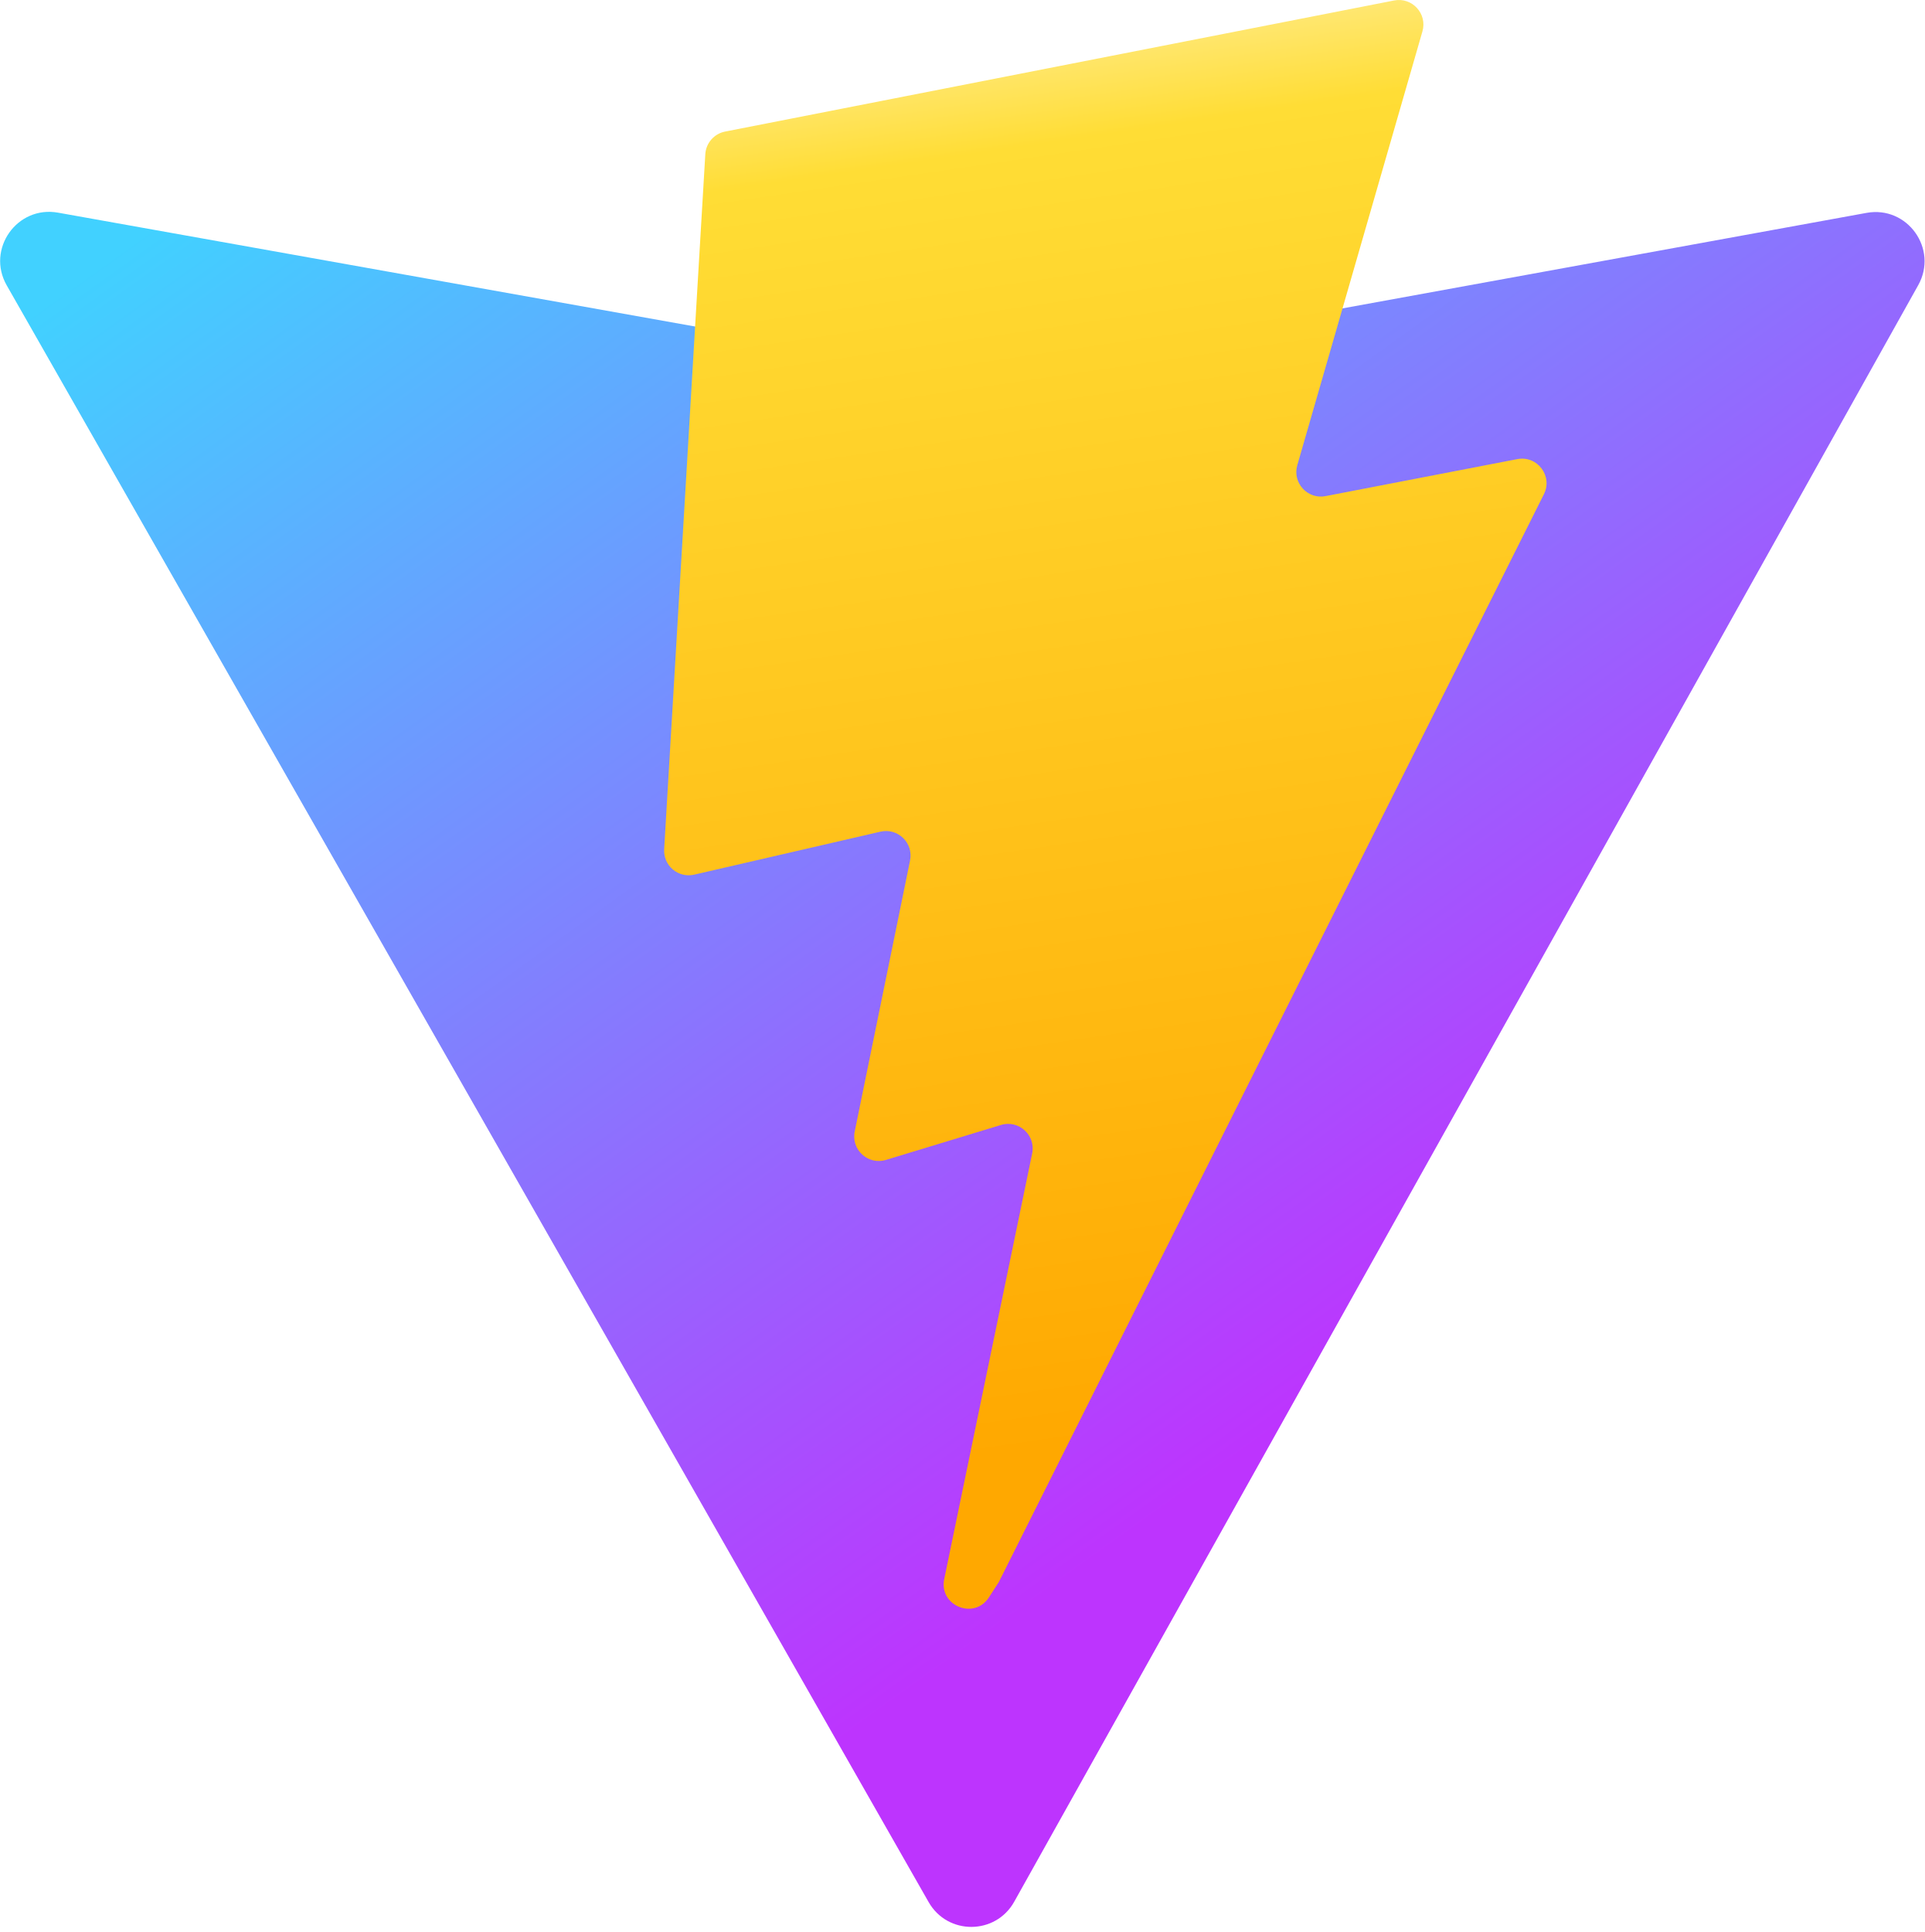
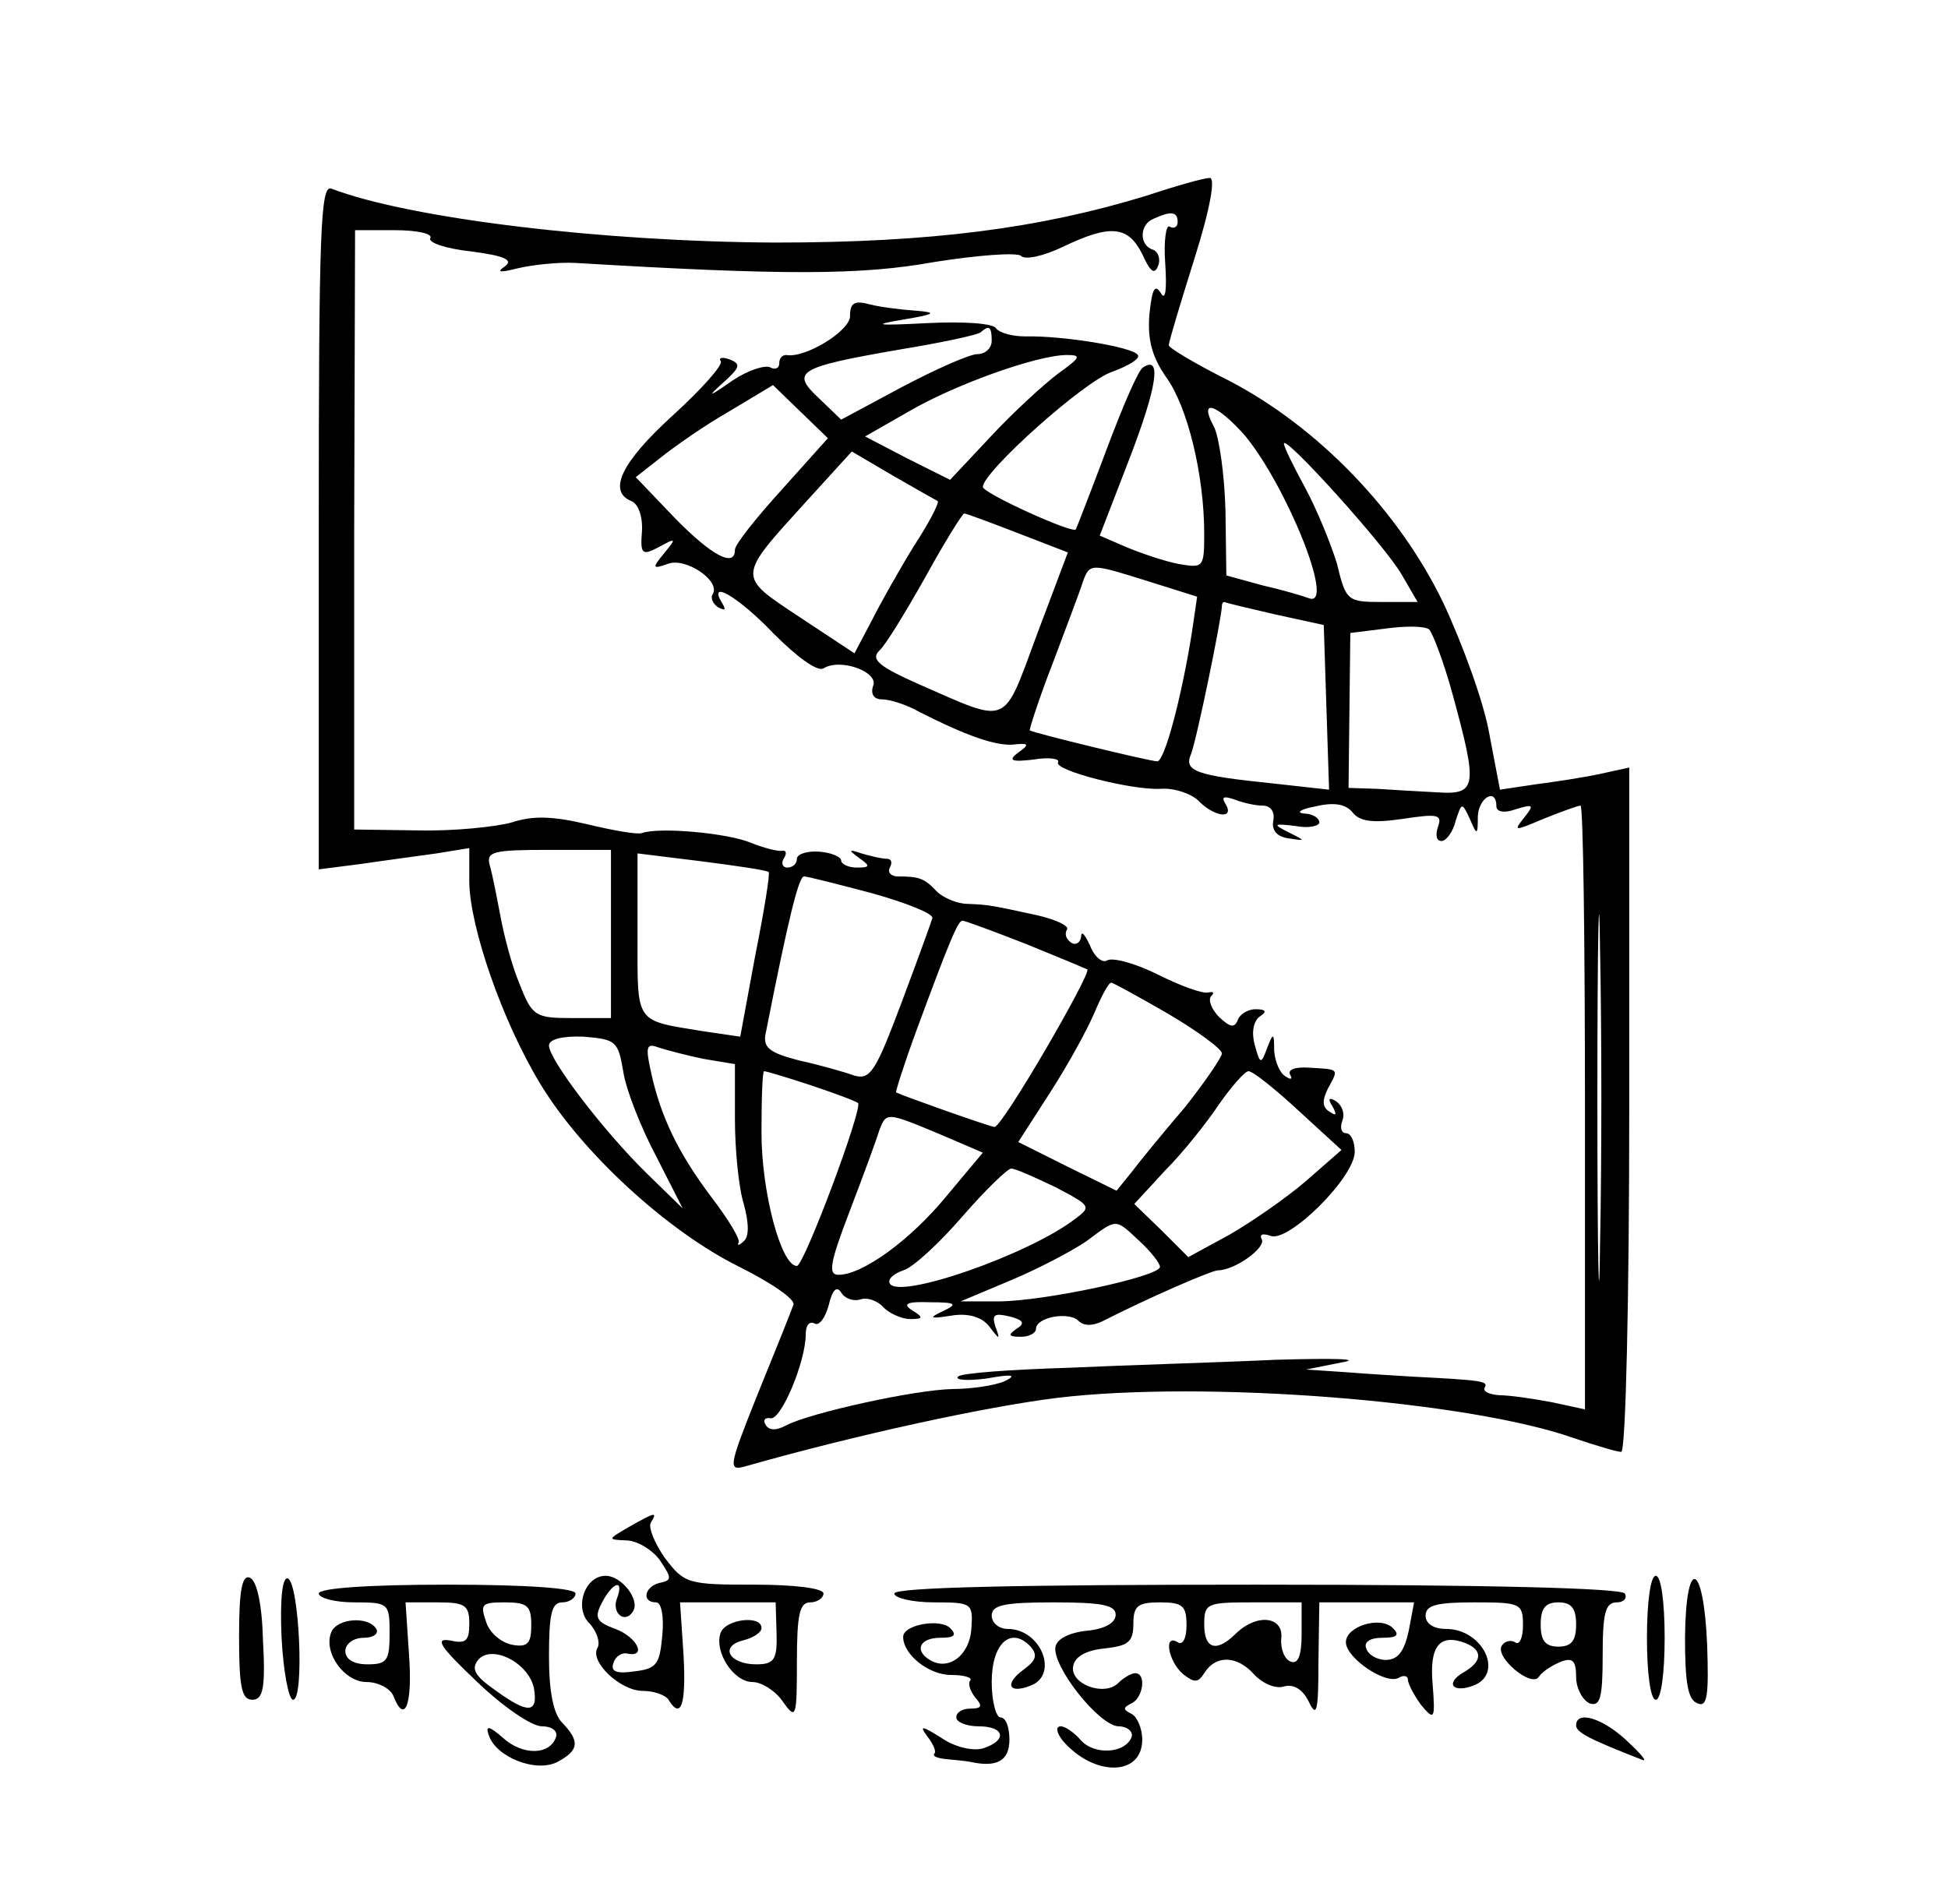
- <svg xmlns="http://www.w3.org/2000/svg" aria-hidden="true" role="img" class="iconify iconify--logos" width="31.88" height="32" preserveAspectRatio="xMidYMid meet" viewBox="0 0 256 257">
-   <defs>
-     <linearGradient id="IconifyId1813088fe1fbc01fb466" x1="-.828%" x2="57.636%" y1="7.652%" y2="78.411%">
-       <stop offset="0%" stop-color="#41D1FF" />
-       <stop offset="100%" stop-color="#BD34FE" />
-     </linearGradient>
-     <linearGradient id="IconifyId1813088fe1fbc01fb467" x1="43.376%" x2="50.316%" y1="2.242%" y2="89.03%">
-       <stop offset="0%" stop-color="#FFEA83" />
-       <stop offset="8.333%" stop-color="#FFDD35" />
-       <stop offset="100%" stop-color="#FFA800" />
-     </linearGradient>
-   </defs>
-   <path fill="url(#IconifyId1813088fe1fbc01fb466)" d="M255.153 37.938L134.897 252.976c-2.483 4.44-8.862 4.466-11.382.048L.875 37.958c-2.746-4.814 1.371-10.646 6.827-9.67l120.385 21.517a6.537 6.537 0 0 0 2.322-.004l117.867-21.483c5.438-.991 9.574 4.796 6.877 9.62Z" />
-   <path fill="url(#IconifyId1813088fe1fbc01fb467)" d="M185.432.063L96.44 17.501a3.268 3.268 0 0 0-2.634 3.014l-5.474 92.456a3.268 3.268 0 0 0 3.997 3.378l24.777-5.718c2.318-.535 4.413 1.507 3.936 3.838l-7.361 36.047c-.495 2.426 1.782 4.5 4.151 3.78l15.304-4.649c2.372-.72 4.652 1.36 4.15 3.788l-11.698 56.621c-.732 3.542 3.979 5.473 5.943 2.437l1.313-2.028l72.516-144.72c1.215-2.423-.88-5.186-3.54-4.672l-25.505 4.922c-2.396.462-4.435-1.77-3.759-4.114l16.646-57.705c.677-2.35-1.37-4.583-3.769-4.113Z" />
+ <svg xmlns="http://www.w3.org/2000/svg" version="1.0" width="220pt" height="215pt" viewBox="0 0 220 215" preserveAspectRatio="xMidYMid meet">
+   <g transform="translate(0,215) scale(0.1,-0.1)" fill="#000000" stroke="none">
+     <path d="M1295 1929 c-121 -37 -243 -53 -420 -53 -195 1 -412 27 -501 61 -12 4 -14 -49 -14 -382 l0 -387 47 6 c27 4 65 9 86 12 l37 6 0 -39 c1 -51 37 -156 80 -227 47 -78 144 -167 225 -207 36 -18 64 -37 61 -43 -2 -6 -20 -51 -40 -100 -34 -85 -34 -88 -13 -82 123 35 270 67 351 77 166 20 465 -3 585 -46 24 -8 47 -15 52 -15 5 0 9 172 9 386 l0 387 -32 -7 c-18 -4 -51 -9 -74 -12 l-40 -6 -12 63 c-6 35 -30 101 -52 148 -50 104 -142 199 -242 251 -38 19 -68 37 -68 40 0 4 13 47 29 98 18 57 24 92 17 91 -6 0 -38 -9 -71 -20z m35 -30 c0 -5 -4 -8 -9 -5 -4 3 -7 -16 -5 -42 2 -31 0 -42 -5 -33 -7 11 -10 4 -13 -25 -2 -28 3 -47 19 -70 24 -33 43 -110 43 -177 0 -38 -1 -39 -29 -34 -16 3 -42 12 -59 19 l-30 13 34 88 c31 81 36 116 15 102 -5 -2 -23 -44 -41 -92 -18 -48 -34 -89 -35 -91 -4 -5 -105 41 -105 48 0 17 115 120 146 130 19 7 32 15 29 19 -5 9 -85 22 -127 21 -15 0 -29 4 -33 9 -3 6 -38 8 -78 6 -58 -3 -63 -2 -27 4 36 6 39 8 15 10 -16 1 -40 4 -52 7 -18 5 -23 2 -23 -13 0 -17 -51 -48 -72 -44 -5 0 -8 -4 -8 -10 0 -5 -5 -7 -10 -4 -6 3 -25 -3 -43 -15 -27 -19 -29 -19 -10 -2 19 17 20 21 7 26 -8 3 -13 2 -10 -2 3 -4 -22 -32 -55 -62 -57 -52 -73 -85 -46 -96 8 -3 13 -18 12 -34 -2 -26 0 -28 19 -18 20 11 20 10 6 -7 -14 -17 -13 -18 4 -12 20 8 60 -19 51 -34 -3 -4 0 -11 6 -15 8 -4 9 -3 5 4 -18 29 18 8 58 -34 26 -26 49 -43 56 -39 19 12 63 -4 56 -20 -3 -9 1 -15 10 -15 9 0 28 -6 42 -14 53 -27 87 -39 107 -37 17 2 18 0 5 -9 -12 -9 -8 -11 17 -8 18 3 30 1 28 -3 -6 -9 84 -32 116 -30 15 1 33 -5 42 -13 18 -19 42 -22 31 -4 -5 8 -2 9 10 5 10 -4 24 -7 32 -7 9 0 14 -7 12 -17 -2 -11 4 -18 17 -20 20 -3 20 -3 0 7 -18 9 -17 10 8 7 15 -3 27 0 27 4 0 5 -8 10 -17 10 -10 1 -4 5 12 8 21 5 34 3 42 -6 8 -11 23 -13 57 -8 40 6 45 5 40 -9 -3 -9 -2 -16 4 -16 5 0 13 10 16 23 7 21 7 21 16 2 8 -19 9 -19 9 3 1 21 21 33 21 11 0 -6 9 -8 22 -3 20 6 21 5 9 -10 -12 -15 -11 -15 22 -1 20 8 39 15 42 15 3 0 5 -154 5 -341 l0 -341 -37 8 c-21 4 -48 8 -60 8 -11 1 -19 4 -16 9 4 7 -5 8 -82 12 -16 1 -50 3 -75 5 l-45 3 40 8 c24 4 -6 5 -75 3 -63 -3 -168 -6 -233 -9 -65 -2 -122 -6 -125 -10 -4 -4 11 -5 33 -2 28 5 34 4 20 -3 -11 -5 -38 -9 -59 -9 -44 -1 -161 -27 -188 -41 -11 -6 -19 -6 -23 0 -4 6 -1 9 5 8 12 -3 40 64 40 95 0 10 4 15 10 12 5 -3 12 6 16 21 4 17 9 22 14 14 4 -7 14 -10 21 -8 8 3 20 -1 27 -9 7 -7 21 -13 30 -13 15 0 15 2 2 10 -11 7 -6 10 20 9 30 0 32 -2 15 -10 -17 -8 -15 -9 10 -5 19 3 34 -2 42 -12 12 -16 13 -16 7 0 -4 13 -1 15 16 11 16 -4 18 -8 8 -14 -10 -7 -9 -9 5 -9 9 0 17 4 17 9 0 13 37 20 48 9 6 -6 16 -6 28 0 49 25 120 56 129 57 20 0 55 26 50 35 -3 6 1 7 10 4 20 -8 95 66 95 95 0 11 -4 21 -10 21 -5 0 -7 6 -4 14 3 8 0 17 -7 22 -8 5 -10 3 -4 -6 5 -9 4 -11 -3 -6 -9 5 -9 13 -2 27 12 22 13 21 -22 23 -15 1 -24 -2 -21 -8 3 -5 1 -6 -5 -2 -7 4 -12 17 -13 29 0 21 -1 21 -8 3 -7 -19 -8 -18 -14 4 -4 15 -1 27 6 32 8 5 7 8 -5 8 -9 0 -18 -6 -20 -12 -4 -10 -9 -8 -21 3 -9 9 -13 20 -9 24 4 4 2 5 -3 4 -6 -2 -31 7 -57 20 -26 13 -52 20 -58 16 -5 -3 -14 4 -19 17 -6 13 -10 17 -10 10 -1 -7 -6 -10 -11 -7 -6 4 -8 10 -5 15 3 4 -12 11 -33 16 -51 11 -54 12 -79 13 -12 0 -28 7 -35 14 -14 15 -20 17 -44 17 -8 0 -12 5 -9 10 3 6 2 10 -4 10 -5 0 -18 3 -28 6 -15 5 -15 4 -3 -5 13 -9 13 -11 -2 -11 -10 0 -18 4 -18 8 0 4 -11 9 -25 10 -14 1 -25 -3 -25 -8 0 -6 -5 -10 -11 -10 -5 0 -7 5 -4 10 4 6 3 10 -2 9 -4 -1 -20 3 -35 9 -26 11 -103 18 -123 11 -5 -2 -33 3 -62 10 -38 9 -61 10 -85 2 -18 -5 -66 -10 -106 -9 l-72 1 0 338 1 339 45 0 c25 0 43 -4 40 -9 -3 -5 18 -12 46 -15 39 -5 48 -10 38 -17 -10 -7 -5 -7 15 -2 17 4 46 7 65 6 234 -14 322 -14 405 1 50 8 94 11 98 7 5 -5 26 0 47 10 54 26 74 24 90 -8 9 -20 14 -24 18 -13 3 7 0 16 -6 18 -16 5 -15 29 1 35 20 9 27 8 27 -4z m-210 -134 c0 -8 -7 -15 -16 -15 -9 0 -47 -17 -85 -37 l-69 -37 -25 24 c-32 30 -25 35 90 55 49 8 91 17 93 20 9 8 12 6 12 -10z m75 -37 c-16 -12 -51 -44 -76 -71 l-46 -49 -48 24 -48 25 49 28 c51 30 145 64 179 64 17 0 15 -3 -10 -21z m-312 -131 c-29 -32 -53 -62 -53 -68 0 -21 -27 -6 -68 36 l-44 46 28 22 c15 12 49 36 77 52 l50 30 31 -30 31 -30 -52 -58z m523 61 c47 -57 102 -193 73 -184 -8 3 -32 10 -54 15 l-40 11 -1 73 c-1 40 -7 83 -13 95 -18 33 3 26 35 -10z m177 -157 l18 -31 -40 0 c-39 0 -41 1 -51 43 -7 23 -23 62 -36 86 -13 24 -24 46 -24 50 1 10 114 -115 133 -148z m-524 83 c2 -2 -10 -25 -27 -51 -16 -26 -38 -65 -48 -85 l-19 -36 -62 41 c-71 47 -71 44 8 131 l51 56 46 -27 c26 -15 49 -28 51 -29z m90 -36 l57 -22 -35 -93 c-39 -105 -30 -101 -133 -56 -45 20 -55 28 -45 38 7 6 30 44 52 83 22 40 42 72 44 72 2 0 29 -10 60 -22z m149 -55 l54 -17 -6 -41 c-12 -75 -31 -145 -39 -145 -8 0 -140 32 -144 35 -1 0 10 35 26 76 15 40 31 82 34 92 8 21 8 21 75 0z m142 -37 l55 -12 3 -93 3 -93 -63 7 c-88 9 -101 14 -93 33 6 14 35 155 35 168 0 2 1 4 3 4 1 -1 27 -7 57 -14z m201 -92 c28 -103 27 -112 -18 -109 -21 1 -52 3 -69 4 l-31 1 1 88 1 87 40 5 c22 3 44 3 49 -1 4 -4 17 -38 27 -75z m166 -621 c-1 -93 -3 -17 -3 167 0 184 2 260 3 168 2 -93 2 -243 0 -335z m-1117 352 l0 -95 -44 0 c-41 0 -45 2 -59 38 -9 21 -18 56 -22 78 -4 21 -9 47 -12 57 -4 15 4 17 66 17 l71 0 0 -95z m178 70 c2 -1 -5 -44 -15 -94 l-17 -92 -41 6 c-79 13 -75 7 -75 109 l0 92 73 -9 c39 -5 73 -10 75 -12z m117 -24 c39 -11 69 -23 68 -28 -1 -4 -17 -48 -35 -96 -29 -77 -35 -87 -53 -82 -11 4 -39 12 -62 17 -35 9 -42 15 -38 32 25 127 37 176 43 176 4 0 39 -9 77 -19z m173 -57 c37 -15 68 -28 70 -29 5 -4 -97 -180 -105 -178 -7 1 -103 35 -111 39 -1 0 9 32 23 70 38 103 47 124 52 124 3 0 35 -12 71 -26z m161 -79 c34 -20 61 -40 61 -45 0 -4 -19 -32 -42 -61 -24 -28 -51 -61 -60 -73 l-17 -21 -55 27 -56 28 36 56 c20 31 42 71 50 90 8 19 16 34 19 34 2 0 31 -16 64 -35z m-615 -66 c3 -20 20 -63 37 -95 l30 -59 -41 40 c-48 47 -110 128 -110 144 0 7 15 11 39 10 37 -3 39 -5 45 -40z m90 15 l36 -6 0 -62 c0 -33 4 -77 10 -96 6 -22 6 -37 0 -42 -5 -5 -8 -5 -6 -2 3 3 -11 26 -30 51 -37 49 -58 91 -69 143 -6 27 -5 32 8 27 9 -3 32 -9 51 -13z m122 -30 c27 -9 51 -18 53 -20 6 -5 -61 -184 -69 -184 -18 0 -40 84 -40 150 0 39 1 70 3 70 2 0 26 -7 53 -16z m551 -29 l48 -44 -40 -35 c-22 -19 -61 -46 -87 -61 l-46 -25 -30 30 -31 30 35 38 c20 20 47 54 61 75 14 20 29 37 33 37 5 0 30 -20 57 -45z m-406 -26 l49 -21 -41 -49 c-41 -50 -95 -89 -122 -89 -12 0 -10 13 13 73 15 39 30 80 33 90 8 21 8 21 68 -4z m131 -60 c40 -21 41 -22 22 -36 -52 -40 -198 -91 -209 -73 -3 5 4 11 15 15 11 3 41 31 67 61 26 30 51 54 55 54 5 0 27 -10 50 -21z m95 -61 c13 -12 23 -25 23 -29 0 -11 -132 -39 -182 -39 l-43 0 57 24 c31 13 69 33 85 44 35 26 32 26 60 0z" />
+     <path d="M710 425 c-24 -14 -24 -14 -3 -15 12 0 29 -10 38 -22 14 -21 14 -23 0 -26 -17 -4 -21 -22 -4 -22 6 0 9 -16 7 -37 -3 -33 -6 -38 -32 -41 -20 -3 -27 0 -23 10 2 7 10 12 16 10 22 -4 10 19 -14 28 -22 8 -24 13 -15 30 12 23 25 27 17 5 -7 -17 9 -30 18 -15 8 13 -13 40 -31 40 -24 0 -36 -37 -18 -54 8 -9 12 -21 9 -27 -10 -15 25 -49 51 -49 13 0 26 -5 29 -10 14 -23 20 -6 17 50 l-4 60 54 0 54 0 1 -35 c1 -30 -3 -35 -23 -35 -30 0 -42 20 -15 27 12 3 21 9 21 14 0 15 -40 10 -46 -5 -8 -21 14 -56 36 -56 10 0 26 -10 34 -22 15 -21 16 -19 16 45 0 53 3 67 15 67 8 0 15 5 15 10 0 6 -33 10 -78 10 -75 0 -79 1 -101 30 -12 17 -19 35 -16 40 8 13 5 12 -25 -5z" />
+     <path d="M270 301 c0 -57 3 -71 15 -71 12 0 15 13 12 67 -1 41 -7 68 -15 71 -9 3 -12 -16 -12 -67z" />
+     <path d="M318 300 c2 -38 8 -70 13 -70 13 0 7 132 -6 137 -6 2 -9 -23 -7 -67z" />
+     <path d="M1860 300 c0 -40 4 -70 10 -70 6 0 10 30 10 70 0 40 -4 70 -10 70 -6 0 -10 -30 -10 -70z" />
+     <path d="M1903 301 c0 -51 3 -71 14 -75 11 -5 13 8 11 66 -4 94 -24 101 -25 9z" />
+     <path d="M360 350 c0 -5 18 -10 40 -10 39 0 40 -1 40 -35 0 -31 -3 -35 -25 -35 -16 0 -25 6 -25 15 0 8 9 15 21 15 11 0 17 5 14 10 -9 15 -45 12 -51 -4 -9 -23 15 -56 40 -56 13 0 26 -7 30 -15 13 -34 22 -11 18 45 l-4 60 36 0 c31 0 36 -3 36 -24 0 -20 -4 -23 -22 -19 -18 3 -10 -8 30 -46 29 -28 62 -51 74 -51 11 0 18 -5 16 -12 -7 -21 -38 -21 -60 -1 -16 14 -20 14 -16 3 8 -25 54 -43 78 -30 24 13 25 23 5 44 -10 10 -15 35 -15 75 0 48 3 61 15 61 8 0 15 5 15 10 0 6 -55 10 -145 10 -90 0 -145 -4 -145 -10z m240 -36 c0 -20 -4 -25 -21 -22 -12 2 -26 13 -30 26 -7 20 -5 22 21 22 26 0 30 -4 30 -26z m3 -71 c5 -29 -7 -29 -44 -2 -23 16 -27 24 -19 34 15 18 57 -3 63 -32z" />
+     <path d="M1010 350 c0 -5 20 -10 45 -10 43 0 44 -1 42 -30 -2 -30 -26 -48 -47 -35 -18 11 -11 25 12 25 16 0 19 3 11 11 -11 11 -53 4 -53 -10 0 -20 29 -43 54 -43 15 0 24 -3 22 -6 -3 -3 -1 -11 5 -19 9 -10 8 -13 -5 -13 -9 0 -16 -4 -16 -10 0 -5 11 -10 25 -10 30 0 33 -16 5 -25 -11 -3 -31 1 -47 12 -22 14 -25 14 -16 2 7 -9 11 -18 8 -20 -2 -3 4 -5 13 -6 9 -1 22 -2 27 -3 31 -7 45 1 45 25 0 14 -4 25 -10 25 -5 0 -10 18 -10 40 0 43 21 63 43 41 9 -10 8 -16 -7 -27 -22 -16 -17 -28 8 -18 32 12 12 64 -26 64 -10 0 -18 7 -18 15 0 12 14 15 70 15 54 0 70 -3 70 -14 0 -9 -12 -16 -32 -18 -20 -2 -34 -9 -36 -18 -4 -22 49 -89 71 -90 10 0 17 -6 15 -12 -7 -19 -43 -21 -58 -3 -7 8 -17 15 -22 15 -6 0 -5 -7 2 -16 35 -41 90 -41 90 1 0 13 -6 26 -12 29 -10 5 -10 7 0 12 13 6 17 34 4 34 -4 0 -13 -5 -19 -11 -16 -16 -55 -1 -51 19 2 11 15 18 36 20 26 3 32 7 32 28 0 20 5 24 30 24 26 0 30 -4 30 -26 0 -14 -4 -23 -10 -19 -16 10 -11 -21 6 -36 13 -10 17 -10 24 1 13 21 37 20 56 -1 10 -11 25 -17 34 -14 11 3 21 -3 28 -17 9 -19 11 -12 11 45 l1 67 54 0 53 0 -6 -32 c-5 -23 -12 -33 -26 -33 -10 0 -20 6 -22 13 -3 7 4 12 18 12 17 0 20 3 12 11 -14 14 -53 2 -53 -16 0 -18 46 -49 60 -40 5 3 10 2 10 -2 0 -5 7 -18 15 -29 15 -18 16 -16 13 23 -4 44 8 58 37 47 20 -8 19 -21 -2 -33 -21 -12 -13 -24 11 -15 35 13 11 64 -31 64 -14 0 -23 6 -23 15 0 12 13 15 55 15 52 0 55 -1 55 -26 0 -14 -4 -23 -9 -19 -5 3 -12 1 -15 -4 -8 -13 34 -48 42 -35 4 6 15 13 25 17 13 5 17 1 17 -17 0 -13 7 -26 15 -30 12 -4 15 5 15 54 0 48 3 60 16 60 8 0 12 5 9 10 -4 6 -153 10 -416 10 -266 0 -409 -3 -409 -10z m460 -46 c0 -24 -4 -34 -12 -31 -7 2 -12 14 -11 26 3 25 -27 29 -51 6 -22 -22 -36 -18 -36 10 0 24 3 25 55 25 l55 0 0 -36z m310 11 c0 -18 -5 -25 -20 -25 -15 0 -20 7 -20 25 0 18 5 25 20 25 15 0 20 -7 20 -25z" />
+     <path d="M1780 201 c0 -8 16 -16 75 -39 6 -2 -3 8 -18 22 -28 26 -57 34 -57 17z" />
+   </g>
</svg>
